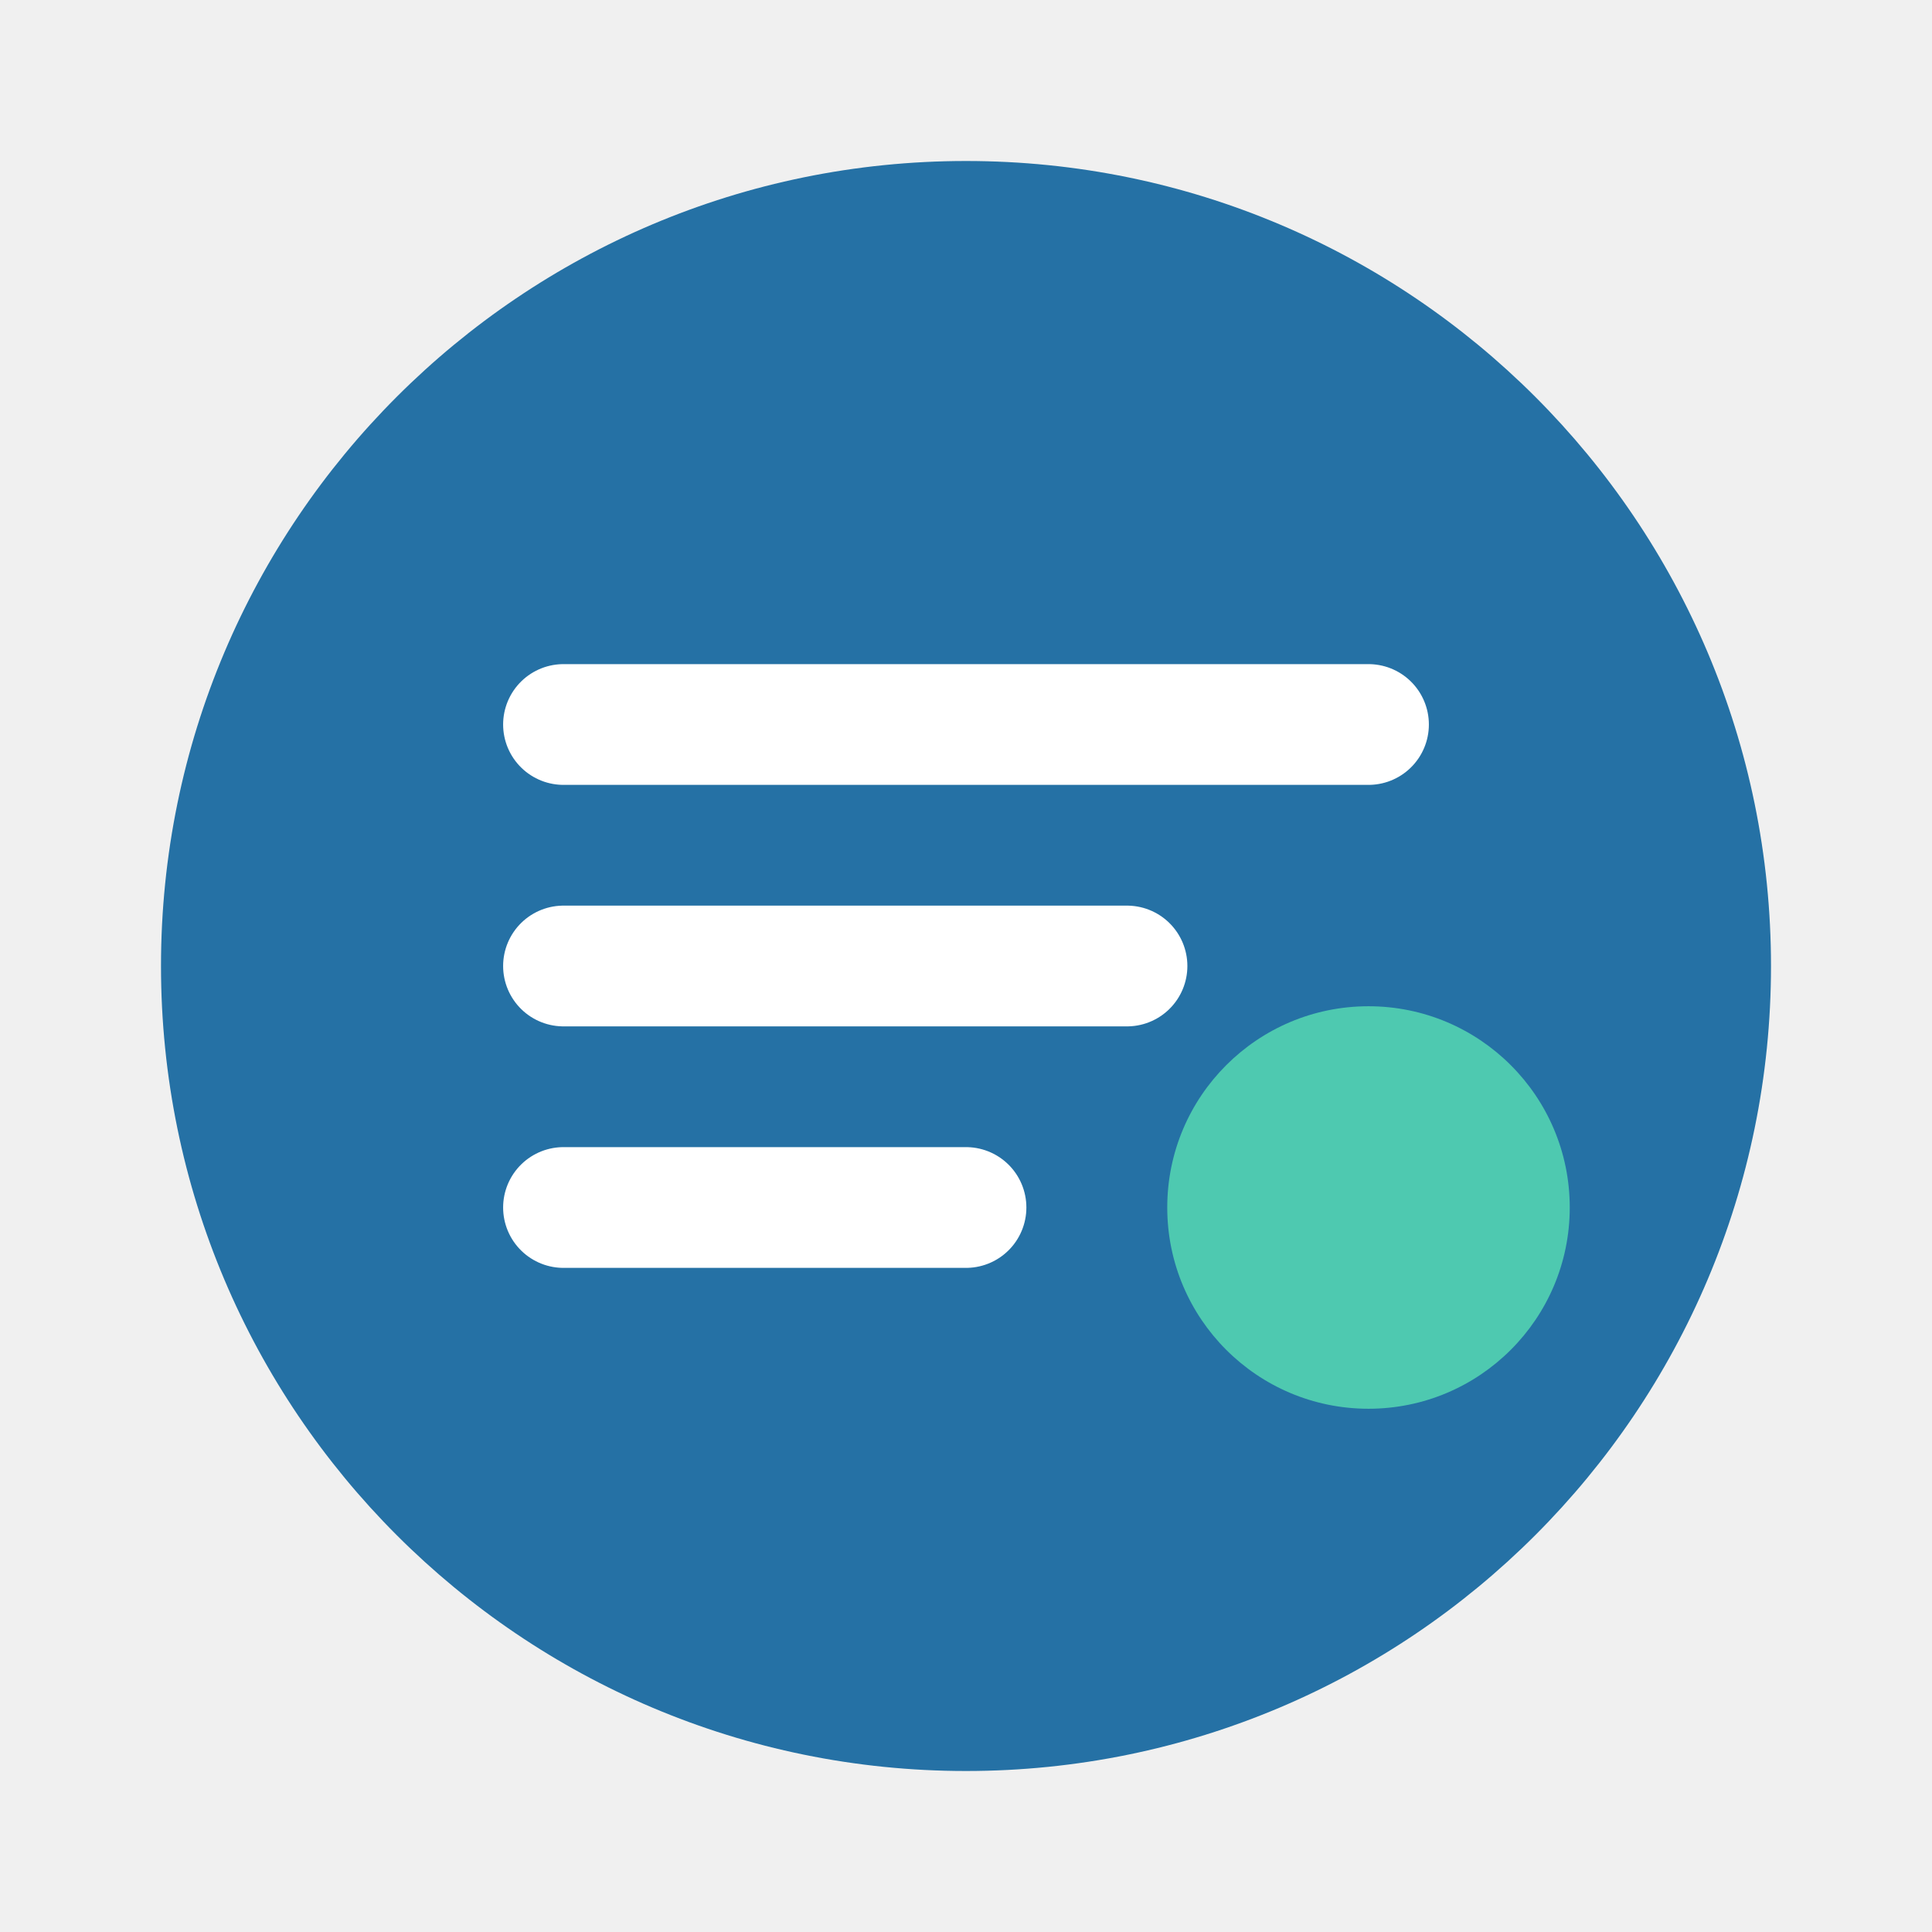
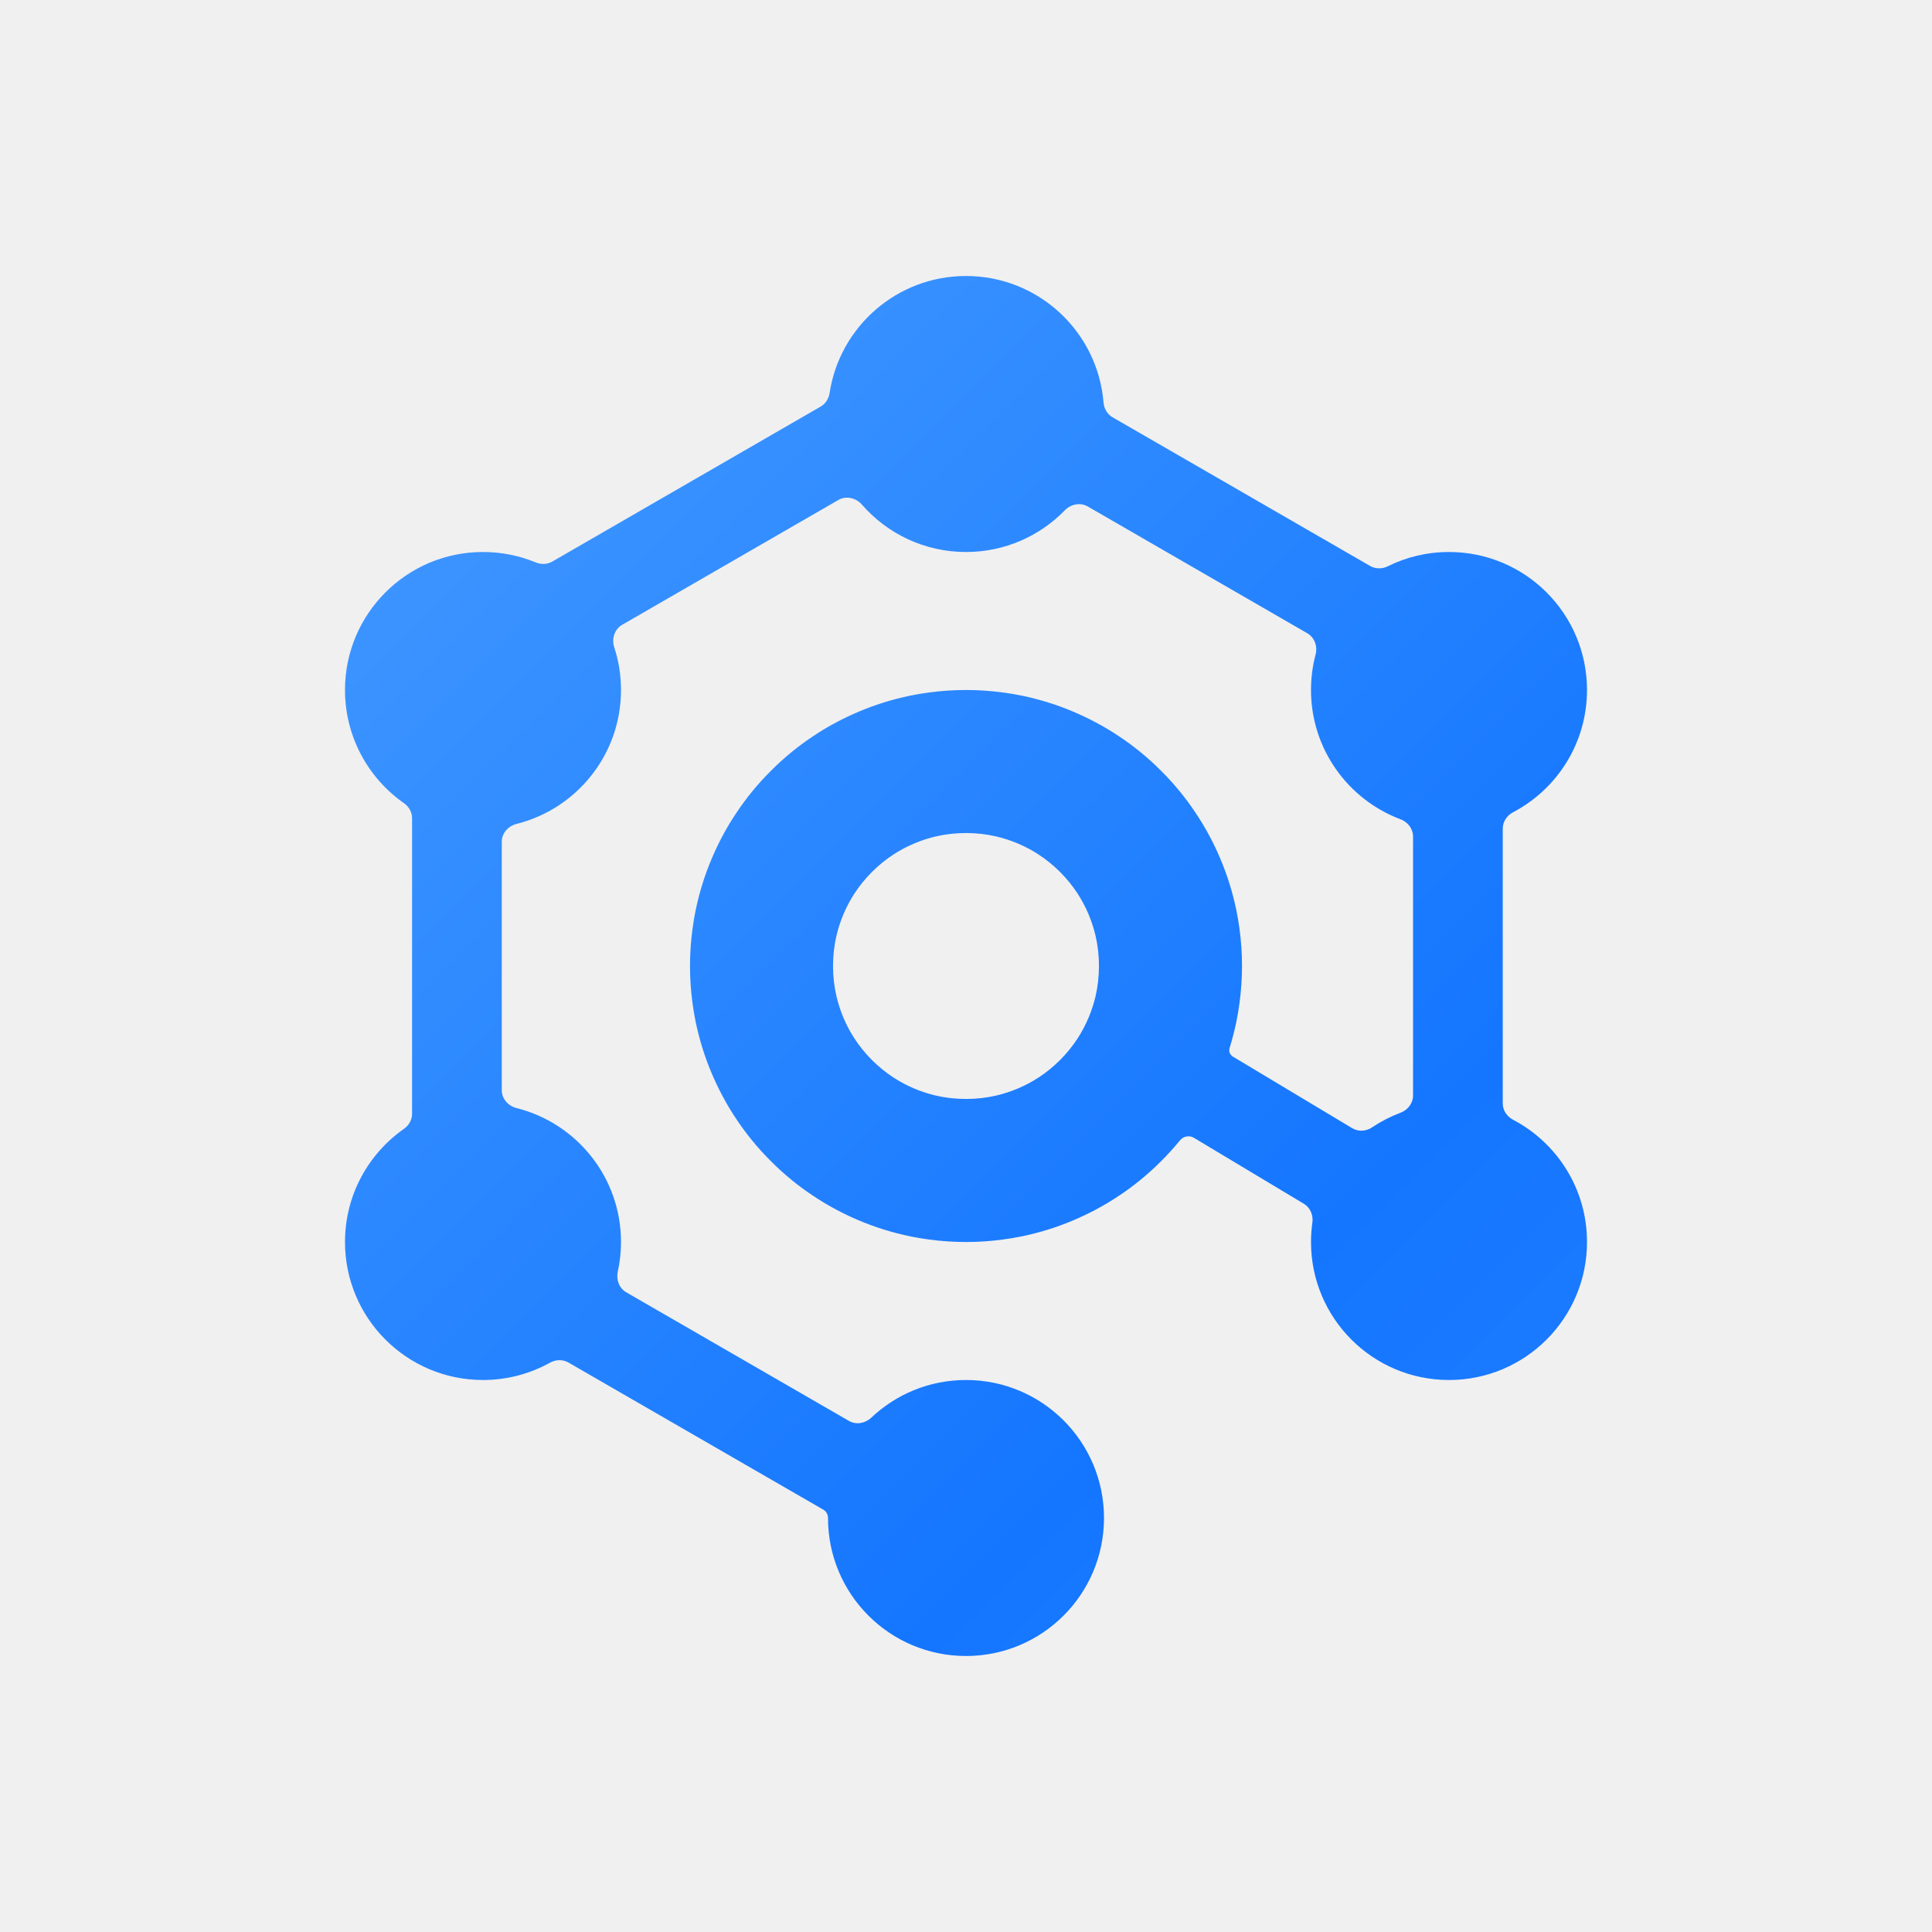
- <svg xmlns="http://www.w3.org/2000/svg" viewBox="0 0 24 24" fill="none">
-   <circle cx="12" cy="12" r="10" fill="#0e639c" opacity="0.9" />
-   <path d="M7 9h10M7 12h7M7 15h5" stroke="#fff" stroke-width="1.5" stroke-linecap="round" />
-   <circle cx="17" cy="15" r="2.5" fill="#4ec9b0" />
+ <svg xmlns="http://www.w3.org/2000/svg" viewBox="0 0 28 28" width="28" height="28" fill="none">
+   <defs>
+     <linearGradient id="paint_linear_0" x1="0" x2="28" y1="0" y2="28" gradientUnits="userSpaceOnUse">
+       <stop stop-color="rgb(68,154,255)" offset="0.005" stop-opacity="1" />
+       <stop stop-color="rgb(20,118,255)" offset="0.502" stop-opacity="1" />
+       <stop stop-color="rgb(53,137,255)" offset="1" stop-opacity="1" />
+     </linearGradient>
+   </defs>
+   <g id="logo">
+     <path d="M4.151 2.764C4.183 2.842 4.181 2.93 4.14 3.002L1.892 6.894C1.852 6.965 1.778 7.01 1.698 7.023C0.737 7.168 0 7.998 0 9C0 10.049 0.807 10.909 1.833 10.993C1.921 11 2.003 11.047 2.047 11.123L4.203 14.858C4.248 14.937 4.247 15.032 4.207 15.113C4.074 15.38 4 15.681 4 16C4 17.105 4.895 18 6 18C6.77 18 7.438 17.565 7.772 16.928C7.819 16.839 7.908 16.779 8.009 16.779L11.992 16.779C12.092 16.779 12.181 16.839 12.228 16.928C12.562 17.565 13.23 18 14 18C15.105 18 16 17.105 16 16C16 14.895 15.105 14 14 14C13.905 14 13.811 14.007 13.719 14.02C13.612 14.035 13.502 13.99 13.446 13.897L12.49 12.303C12.45 12.236 12.466 12.15 12.527 12.101C12.632 12.015 12.732 11.925 12.828 11.828C12.925 11.732 13.015 11.632 13.101 11.527C13.177 11.434 13.249 11.337 13.316 11.237C13.397 11.118 13.47 10.995 13.537 10.869C13.591 10.767 13.64 10.663 13.685 10.557C13.736 10.437 13.781 10.314 13.82 10.189C13.859 10.063 13.892 9.935 13.919 9.805C13.937 9.716 13.952 9.626 13.964 9.536C13.988 9.359 14 9.18 14 9C14 8.82 13.988 8.641 13.964 8.464C13.952 8.374 13.937 8.284 13.919 8.195C13.892 8.065 13.859 7.937 13.82 7.811C13.781 7.686 13.736 7.563 13.685 7.443C13.64 7.337 13.591 7.233 13.537 7.131C13.47 7.005 13.397 6.882 13.316 6.763C13.249 6.663 13.177 6.566 13.101 6.473C13.015 6.368 12.925 6.268 12.828 6.172C12.732 6.075 12.632 5.985 12.527 5.899C12.434 5.823 12.337 5.751 12.237 5.684C12.118 5.603 11.995 5.529 11.868 5.463C11.767 5.409 11.663 5.36 11.557 5.315C11.437 5.264 11.314 5.219 11.189 5.18C11.063 5.141 10.935 5.108 10.805 5.081C10.716 5.063 10.626 5.048 10.536 5.036C10.359 5.012 10.18 5 10 5C9.82 5 9.641 5.012 9.464 5.036C9.374 5.048 9.284 5.063 9.195 5.081C9.065 5.108 8.937 5.141 8.811 5.18C8.686 5.219 8.563 5.264 8.443 5.315C8.337 5.36 8.233 5.409 8.131 5.463C8.005 5.529 7.882 5.603 7.763 5.684C7.663 5.751 7.566 5.823 7.473 5.899C7.368 5.985 7.268 6.075 7.172 6.172C7.075 6.268 6.985 6.368 6.899 6.473C6.823 6.566 6.751 6.663 6.684 6.763C6.603 6.882 6.529 7.005 6.463 7.131L6.462 7.132C6.409 7.233 6.36 7.337 6.315 7.443C6.264 7.563 6.219 7.686 6.18 7.811C6.141 7.937 6.108 8.065 6.081 8.195C6.063 8.284 6.048 8.374 6.036 8.464C6.012 8.641 6 8.82 6 9C6 9.18 6.012 9.359 6.036 9.536C6.048 9.626 6.063 9.716 6.081 9.805C6.108 9.935 6.141 10.063 6.18 10.189C6.219 10.314 6.264 10.437 6.315 10.557C6.36 10.663 6.409 10.767 6.463 10.868C6.529 10.995 6.603 11.118 6.684 11.237C6.751 11.337 6.823 11.434 6.899 11.527C6.985 11.632 7.075 11.732 7.172 11.828C7.268 11.925 7.368 12.015 7.473 12.101C7.566 12.177 7.663 12.249 7.763 12.316C7.882 12.397 8.005 12.47 8.131 12.537C8.233 12.591 8.337 12.64 8.443 12.685C8.564 12.736 8.686 12.781 8.811 12.82C8.937 12.859 9.065 12.892 9.195 12.919C9.284 12.937 9.374 12.952 9.464 12.964C9.641 12.988 9.82 13 10 13C10.18 13 10.359 12.988 10.536 12.964C10.626 12.952 10.716 12.937 10.805 12.919C10.935 12.892 11.063 12.859 11.189 12.82C11.236 12.806 11.286 12.824 11.312 12.866L12.351 14.598C12.405 14.688 12.396 14.801 12.337 14.888C12.252 15.015 12.182 15.151 12.127 15.296C12.088 15.402 11.99 15.479 11.877 15.479L8.123 15.479C8.01 15.479 7.912 15.402 7.873 15.296C7.588 14.539 6.857 14 6 14C5.823 14 5.651 14.023 5.488 14.066C5.369 14.098 5.24 14.053 5.178 13.947L3.34 10.764C3.278 10.656 3.306 10.52 3.395 10.433C3.768 10.07 4 9.562 4 9C4 8.398 3.734 7.858 3.313 7.491C3.215 7.406 3.181 7.263 3.246 7.15L5.055 4.017C5.12 3.905 5.258 3.862 5.381 3.902C5.576 3.966 5.784 4 6 4C6.937 4 7.723 3.356 7.941 2.486C7.971 2.365 8.075 2.272 8.2 2.272L11.8 2.272C11.925 2.272 12.029 2.365 12.059 2.486C12.277 3.356 13.063 4 14 4C14.148 4 14.292 3.984 14.431 3.953C14.547 3.928 14.67 3.973 14.729 4.076L16.593 7.304C16.653 7.408 16.629 7.539 16.547 7.626C16.208 7.984 16 8.468 16 9C16 10.105 16.895 11 18 11C19.105 11 20 10.105 20 9C20 7.895 19.105 7 18 7C17.95 7 17.904 6.975 17.879 6.932L15.746 3.237C15.699 3.155 15.703 3.054 15.749 2.971C15.909 2.683 16 2.352 16 2C16 0.895 15.105 0 14 0C13.322 0 12.723 0.337 12.361 0.853C12.311 0.925 12.231 0.972 12.143 0.972L7.857 0.972C7.769 0.972 7.689 0.925 7.639 0.853C7.277 0.337 6.678 0 6 0C4.895 0 4 0.895 4 2C4 2.271 4.054 2.529 4.151 2.764ZM9.555 7.124C9.451 7.149 9.35 7.182 9.25 7.224C9.146 7.268 9.047 7.32 8.953 7.381L8.953 7.381C8.84 7.454 8.735 7.54 8.637 7.637C8.54 7.735 8.454 7.84 8.381 7.953C8.32 8.047 8.268 8.146 8.224 8.25C8.182 8.35 8.149 8.451 8.124 8.555C8.09 8.699 8.073 8.847 8.073 9C8.073 9.153 8.09 9.301 8.124 9.445C8.149 9.549 8.182 9.65 8.224 9.75C8.268 9.854 8.32 9.953 8.381 10.047C8.454 10.16 8.54 10.265 8.637 10.363C8.735 10.46 8.84 10.546 8.953 10.619C9.047 10.68 9.146 10.732 9.25 10.776C9.35 10.818 9.451 10.851 9.555 10.876C9.699 10.91 9.847 10.927 10 10.927C10.152 10.927 10.301 10.91 10.445 10.876C10.549 10.851 10.65 10.818 10.75 10.776C10.854 10.732 10.953 10.68 11.047 10.619C11.16 10.546 11.265 10.46 11.363 10.363C11.46 10.265 11.546 10.16 11.619 10.047C11.68 9.953 11.732 9.854 11.776 9.75C11.818 9.65 11.851 9.549 11.876 9.445C11.91 9.301 11.927 9.153 11.927 9C11.927 8.847 11.91 8.699 11.876 8.555C11.851 8.451 11.818 8.35 11.776 8.25C11.732 8.146 11.68 8.047 11.619 7.953C11.546 7.84 11.46 7.735 11.363 7.637C11.265 7.54 11.16 7.454 11.047 7.381C10.953 7.32 10.854 7.268 10.75 7.224C10.65 7.182 10.549 7.149 10.445 7.124C10.301 7.09 10.152 7.073 10 7.073C9.847 7.073 9.699 7.09 9.555 7.124Z" fill="url(#paint_linear_0)" fill-rule="evenodd" transform="matrix(0,1,1,0,5,4)" />
+   </g>
</svg>
